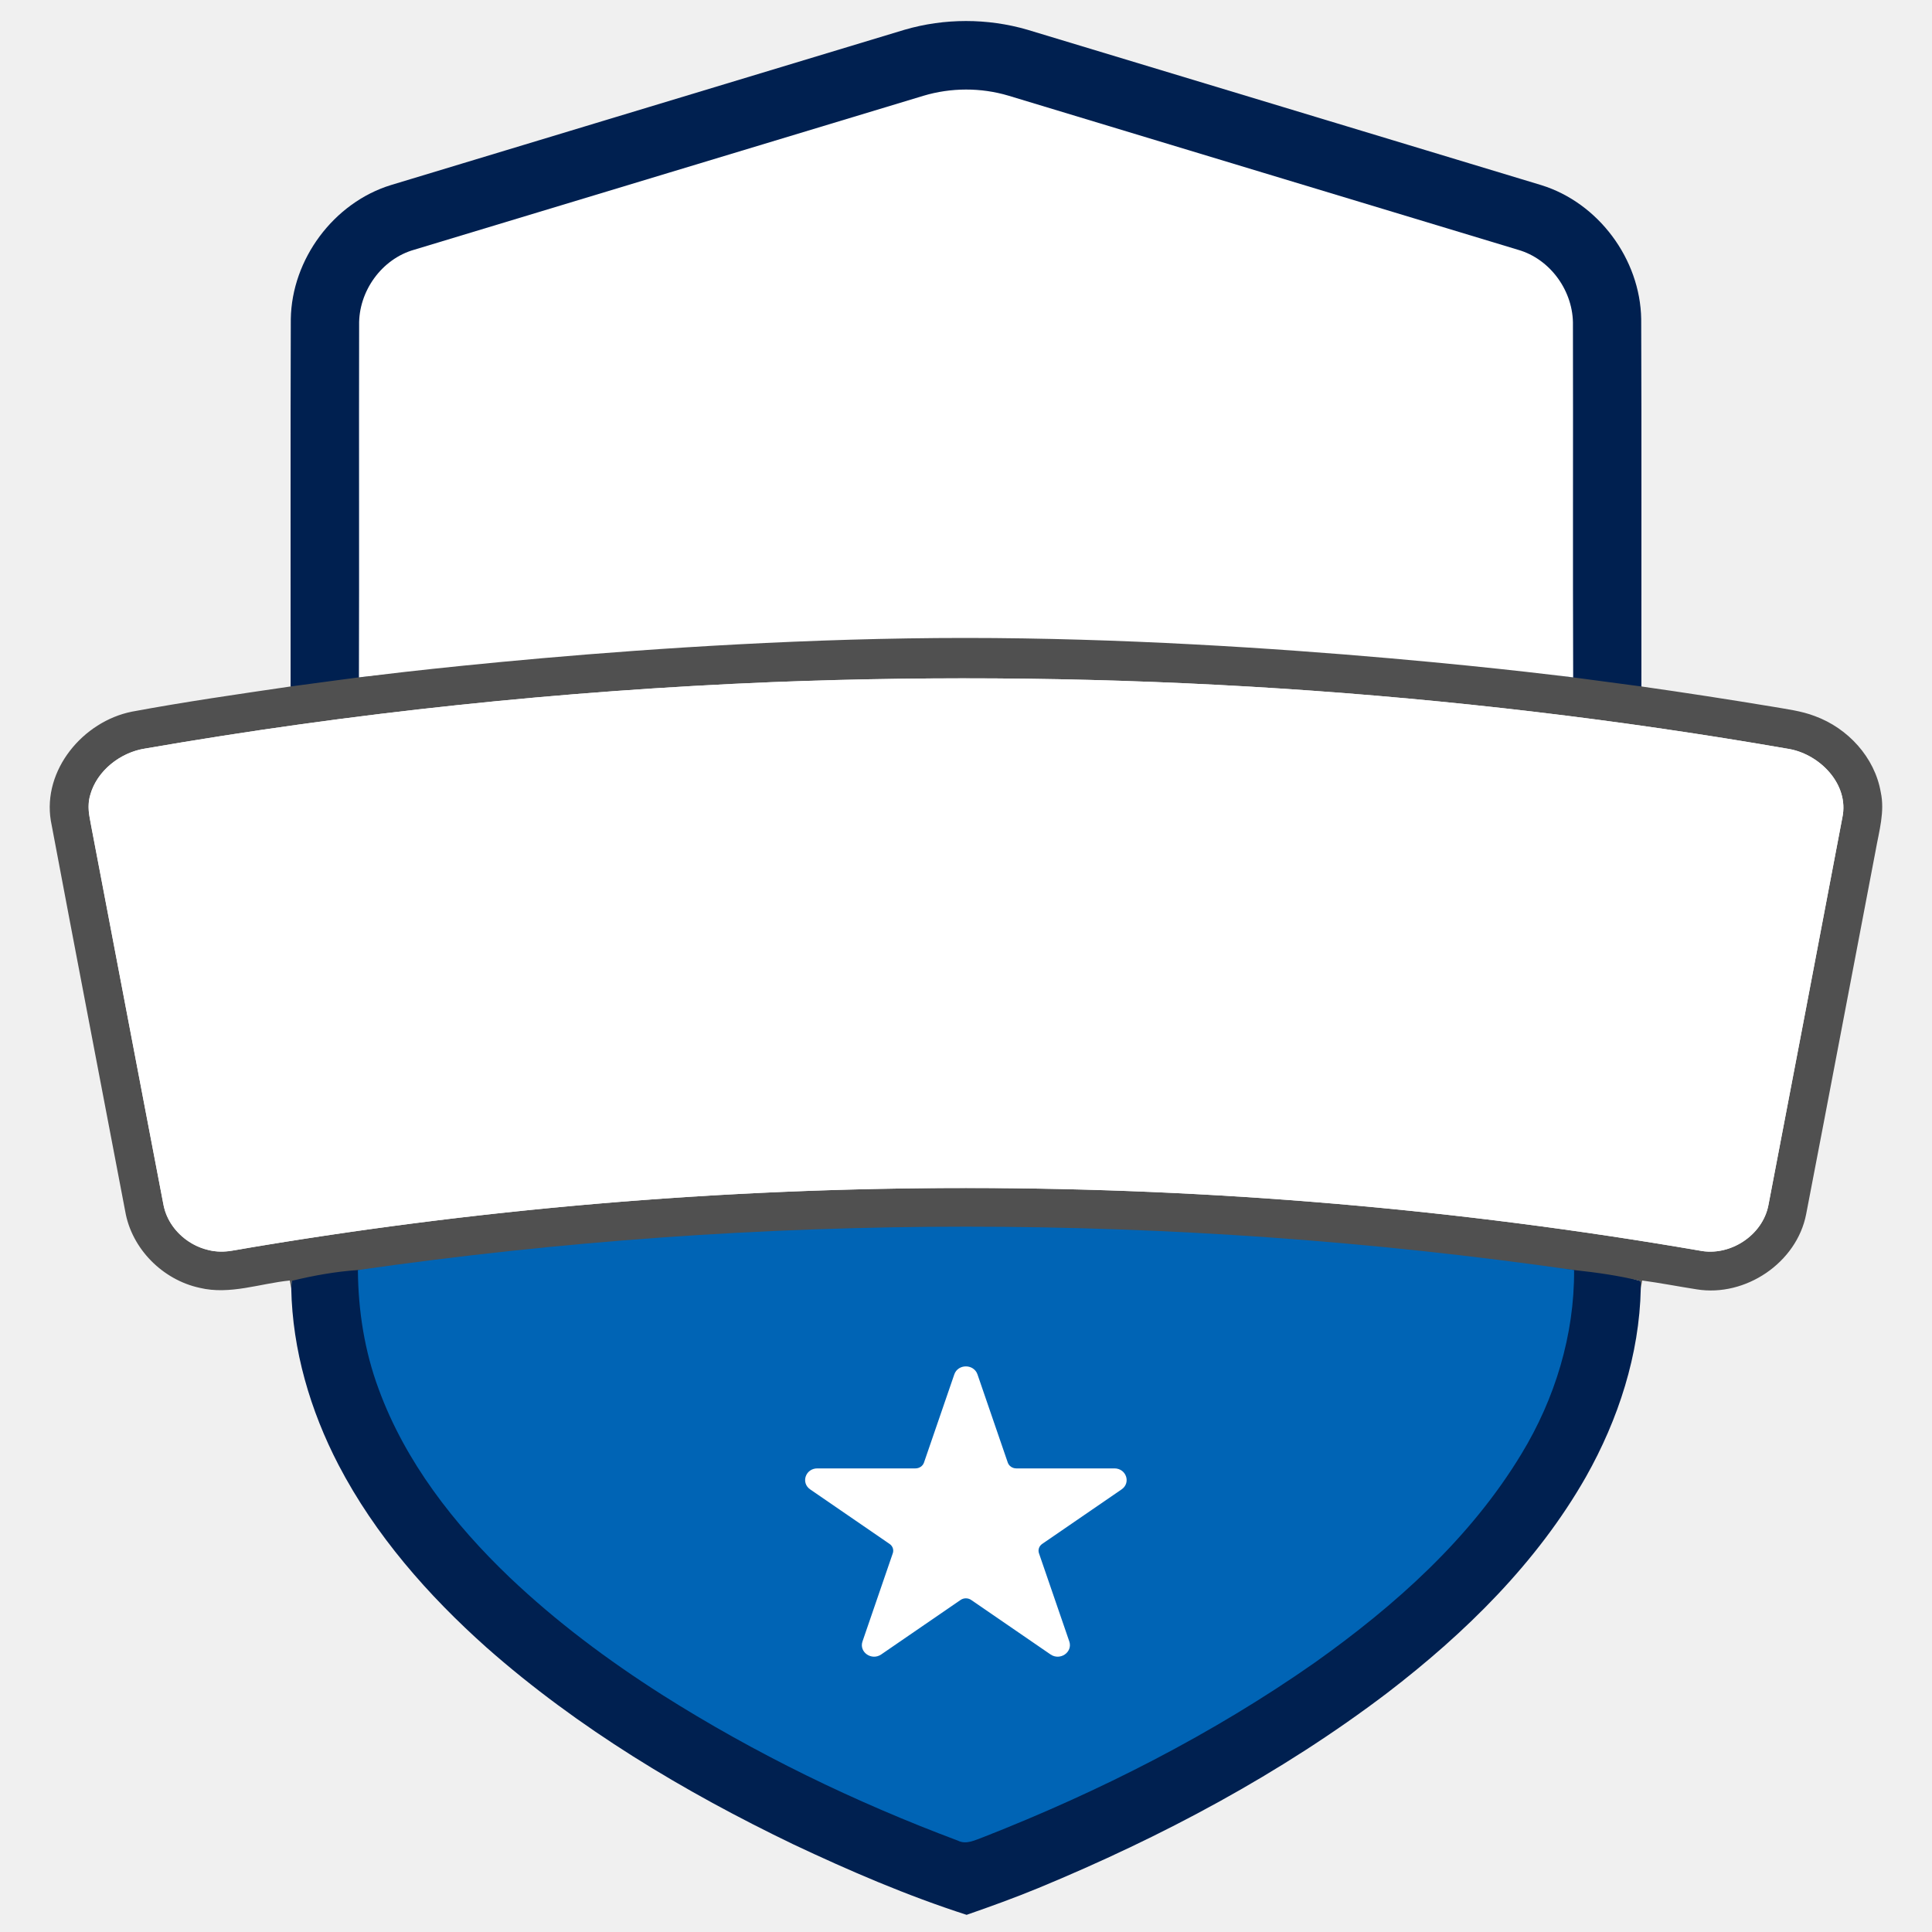
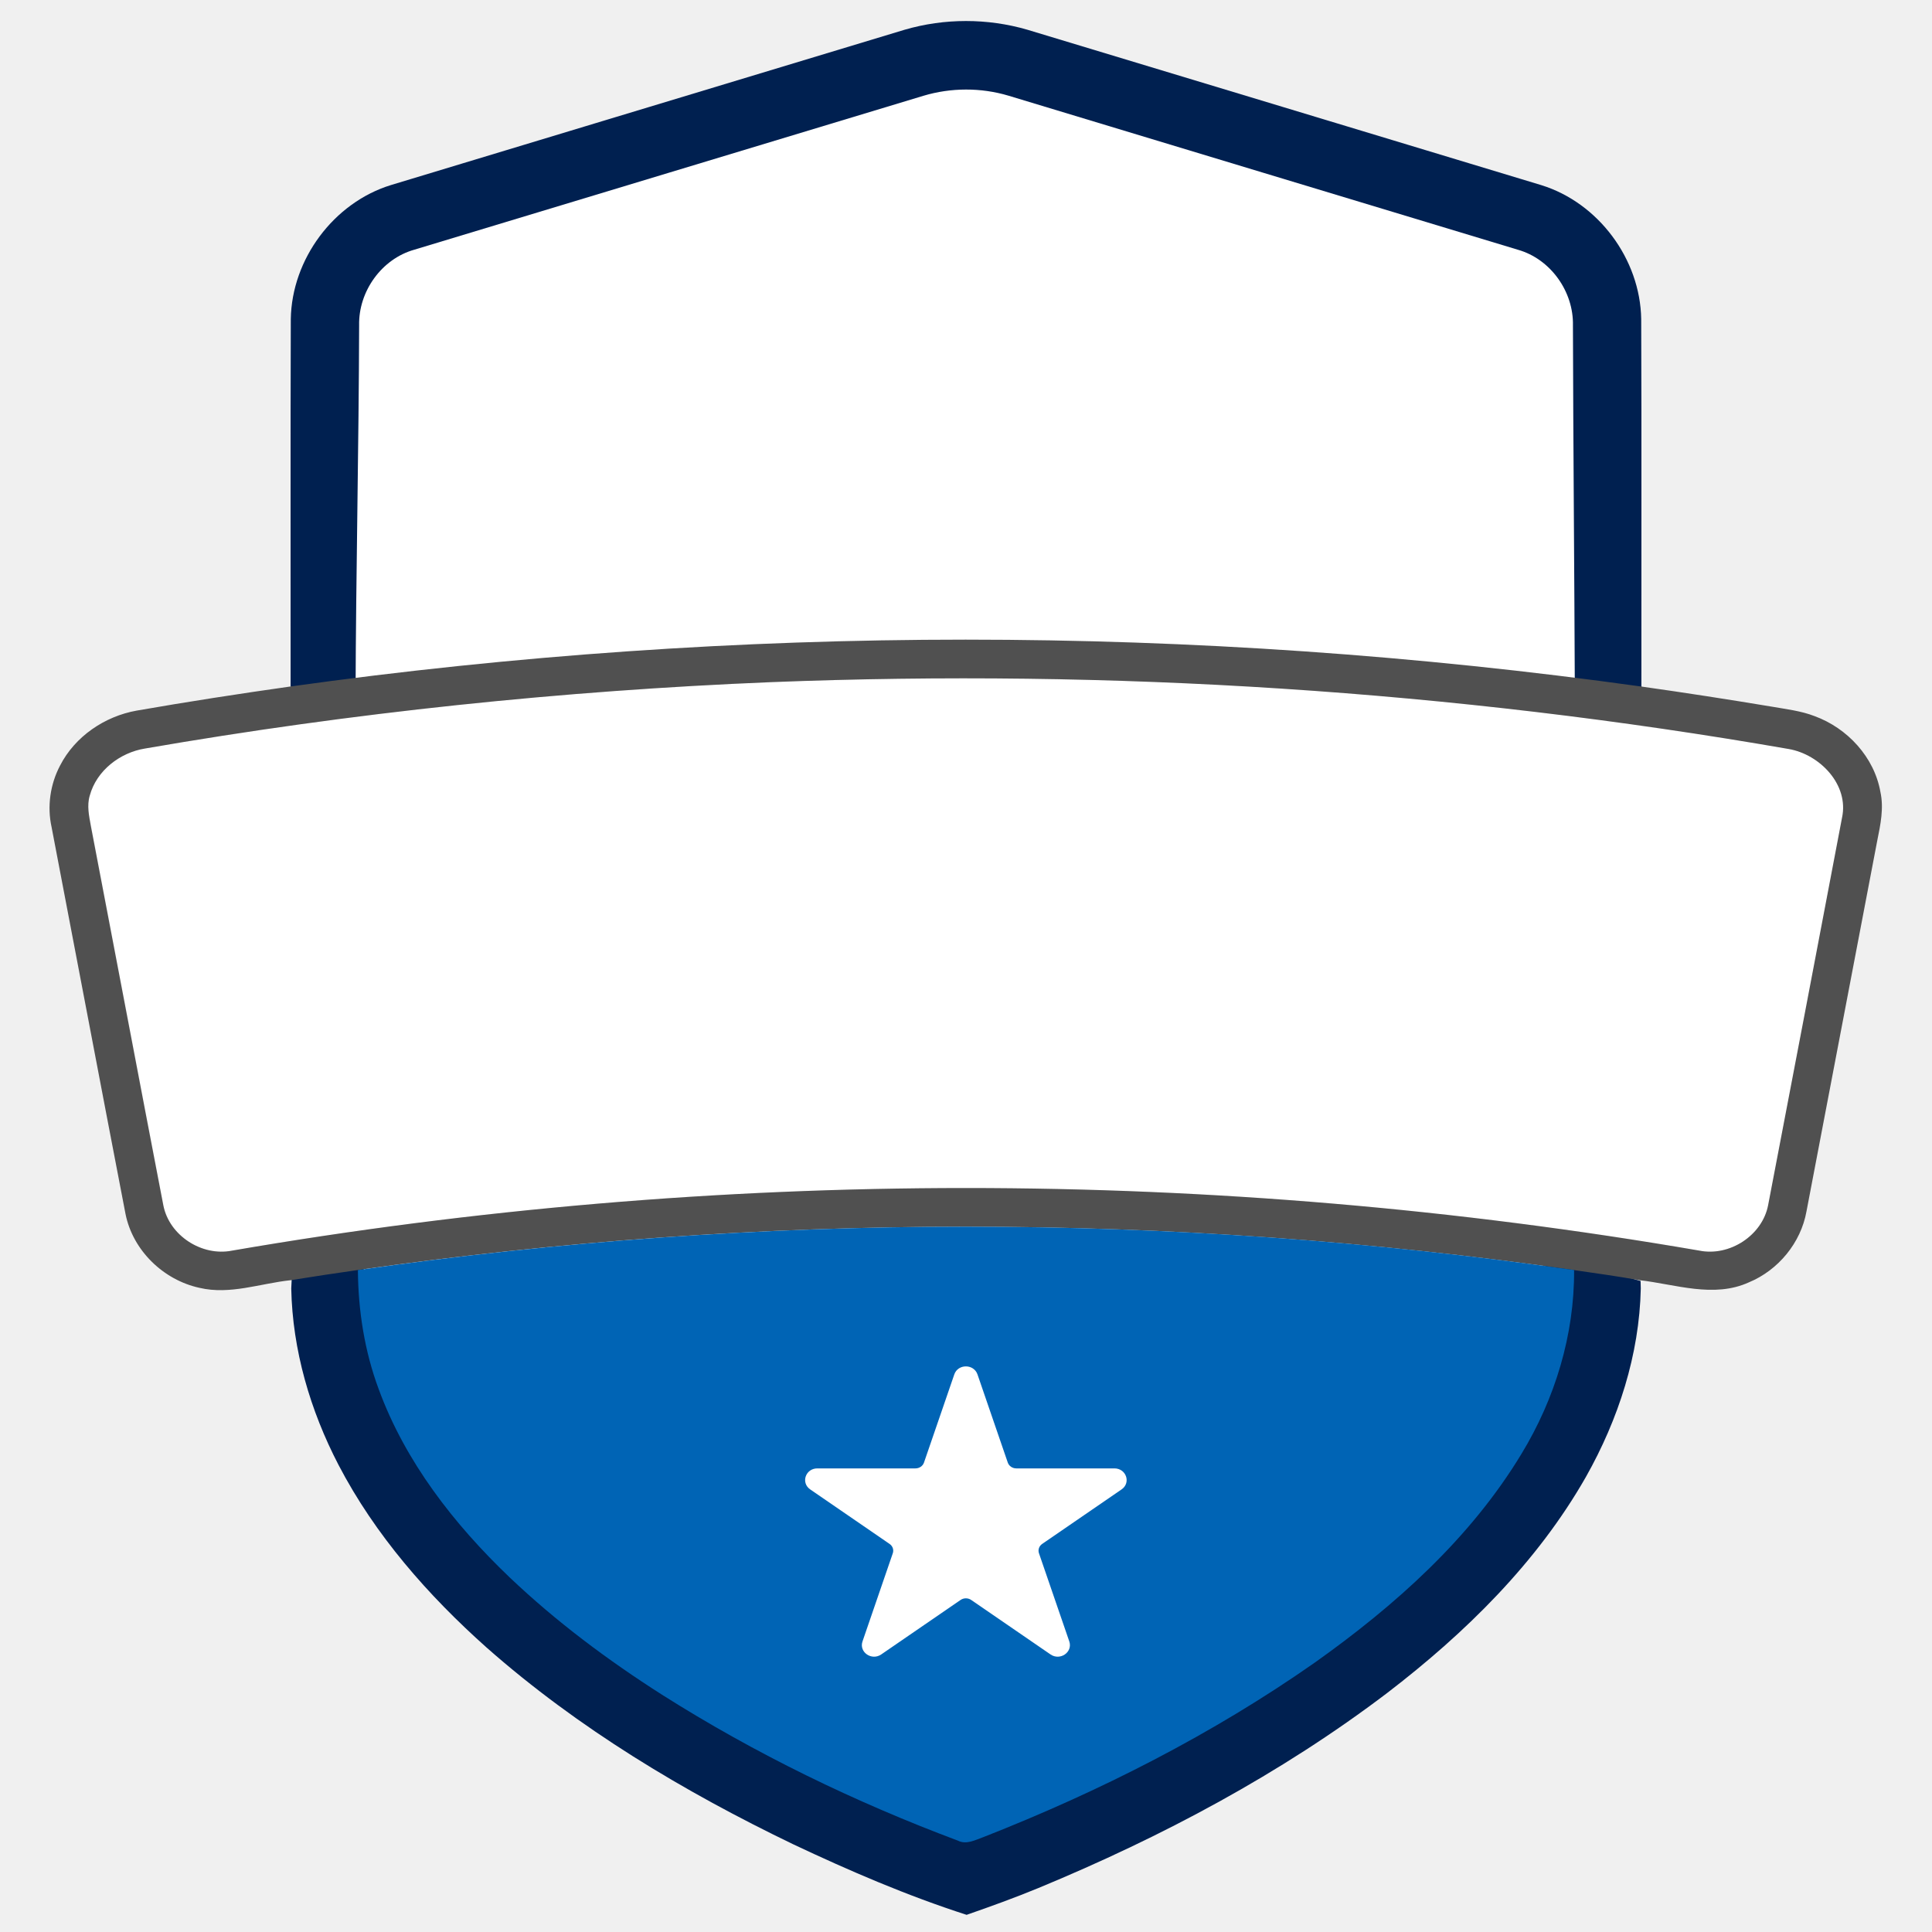
<svg xmlns="http://www.w3.org/2000/svg" xmlns:ns1="https://boxy-svg.com" width="600pt" height="600pt" viewBox="0 0 600 600" version="1.1">
  <defs>
    <ns1:guide x="300.15" y="209.571" angle="0" />
  </defs>
  <g id="#002050ff">
    <path fill="#002050" opacity="1.00" d="M 280.93 9.24 C 293.29 5.63 306.66 5.63 319.02 9.22 C 372.22 25.33 425.45 41.36 478.65 57.49 C 496.42 62.99 509.39 80.5 509.69 99.07 C 509.84 137.11 509.71 175.15 509.75 213.19 C 517.089 221.79 483.785 218.653 471.704 213.838 C 471.574 177.398 465.273 139.977 465.193 103.547 C 465.433 93.047 471.641 87.376 461.481 84.496 C 408.751 68.526 361.451 55.114 308.741 39.134 C 300.171 36.574 295.845 35.107 287.285 37.667 C 234.575 53.617 189.773 69.527 137.063 85.477 C 126.923 88.337 123.706 96.931 123.906 107.401 C 123.826 143.871 114.543 179.35 114.433 215.81 C 107.003 217.861 95.272 218.335 90.25 213.19 C 90.29 175.15 90.17 137.11 90.31 99.08 C 90.61 80.48 103.62 62.95 121.42 57.47 C 174.58 41.36 227.77 25.34 280.93 9.24 Z" />
    <path fill="#002050" opacity="1.00" d="M 90.57 397.78 C 89.895 391.487 102.672 387.468 112.141 387.989 C 112.231 400.569 123.119 415.141 127.519 426.961 C 135.789 449.521 146.45 468.901 163.68 485.371 C 178.15 499.131 192.744 508.664 209.574 519.384 C 238.454 537.674 262.447 546.243 294.447 558.223 C 297.147 559.613 304.386 562.492 306.956 561.582 C 343.086 547.402 371.05 531.674 402.89 509.384 C 427.74 491.734 449.664 471.389 465.564 445.079 C 475.984 427.949 480.052 408.109 479.932 387.989 C 486.812 389.099 502.72 396.14 509.5 397.82 C 509.52 398.4 509.54 399.56 509.56 400.14 C 509.13 420.71 502.59 440.82 492.53 458.65 C 477.34 485.33 455.01 507.21 430.81 525.76 C 397.75 550.86 360.8 570.49 322.52 586.33 C 315.17 589.36 307.7 592.06 300.19 594.67 C 281.71 588.72 263.85 581.02 246.3 572.74 C 212.3 556.36 179.55 536.74 151.17 511.71 C 132.92 495.44 116.48 476.72 105.13 454.94 C 96.35 438.05 90.83 419.25 90.45 400.16 C 90.48 399.56 90.54 398.37 90.57 397.78 Z" />
  </g>
  <g id="#505050ff">
-     <path opacity="1.00" d="M 300 184.751 L 488.55 210.37 C 495.61 211.33 502.69 212.22 509.75 213.19 C 523.35 215.12 536.91 217.22 550.46 219.46 C 554.89 220.24 559.42 220.77 563.65 222.4 C 573.84 226.13 582.2 235.16 584.08 245.99 C 585.4 252.05 583.56 258.12 582.51 264.07 C 575.3 301.73 568.19 339.41 560.92 377.06 C 558 392.18 542.03 402.87 526.94 400.42 C 521.27 399.54 515.65 398.44 509.97 397.67 C 509.86 398.29 509.66 399.52 509.56 400.14 C 509.54 399.56 509.52 398.4 509.5 397.82 C 502.72 396.14 495.779 395.171 488.85 394.43 C 364.65 381.143 237.927 385.967 111.15 394.43 C 104.216 394.893 97.34 396.14 90.57 397.78 C 90.54 398.37 90.48 399.56 90.45 400.16 C 90.34 399.53 90.12 398.29 90.01 397.67 C 80.71 398.6 71.38 402.21 62.01 399.95 C 50.53 397.47 40.9 387.84 38.89 376.19 C 31.19 335.77 23.4 295.35 15.79 254.91 C 13.17 239.11 25.81 224.04 40.97 221.01 C 57.32 217.97 73.79 215.6 90.25 213.19 C 97.31 212.22 111.46 210.36 111.46 210.36 M 239.59 211.85 C 174.4 214.51 109.37 221.33 45.09 232.47 C 35.17 233.9 25.6 243.38 27.85 253.92 C 35.39 293.8 43.06 333.67 50.64 373.54 C 51.8 380.75 57.74 386.68 64.81 388.22 C 68.53 389.22 72.37 388.39 76.07 387.72 C 225.27 362.47 378.73 362.69 527.86 388.39 C 537.2 390.26 547.38 383.72 549.19 374.29 C 556.89 334.16 564.55 294.03 572.16 253.89 C 574.38 243.33 564.77 233.86 554.85 232.46 C 450.88 214.44 345.01 207.69 239.59 211.85 Z" fill="#505050" />
-     <path opacity="1.00" d="M 286.8 29.74 C 295.36 27.18 304.64 27.16 313.21 29.72 C 365.92 45.7 418.67 61.59 471.4 77.56 C 481.56 80.44 488.73 90.57 488.49 101.07 C 488.57 137.5 488.43 173.93 488.56 210.37 C 492.09 210.85 395.854 198.121 299.817 198.12 C 203.777 198.119 107.935 210.845 111.47 210.36 C 111.58 173.9 111.45 137.43 111.53 100.96 C 111.33 90.49 118.51 80.41 128.65 77.55 C 181.36 61.6 234.09 45.69 286.8 29.74" style="fill: rgb(255, 255, 255);" />
+     <path opacity="1.00" d="M 286.8 29.74 C 295.36 27.18 304.64 27.16 313.21 29.72 C 365.92 45.7 418.67 61.59 471.4 77.56 C 481.56 80.44 488.73 90.57 488.49 101.07 C 488.57 137.5 488.951 179.138 489.081 215.578 C 492.611 216.058 396.896 205.412 300.859 205.411 C 204.819 205.41 106.893 215.532 110.428 215.047 C 110.538 178.587 111.45 137.43 111.53 100.96 C 111.33 90.49 118.51 80.41 128.65 77.55 C 181.36 61.6 234.09 45.69 286.8 29.74" style="fill: rgb(255, 255, 255);" />
    <path fill="#ffffff" opacity="1.00" d="M 239.65 211.84 C 345.3 207.69 451.42 214.46 555.61 232.61 C 565.25 234.29 574.37 243.67 572.15 253.95 C 564.54 294.05 556.89 334.13 549.21 374.22 C 547.43 383.68 537.22 390.28 527.85 388.39 C 377.41 362.47 222.56 362.47 72.11 388.4 C 62.79 390.25 52.64 383.73 50.81 374.32 C 43.25 335.08 35.85 295.8 28.31 256.55 C 27.75 253.42 27.01 250.16 27.97 247.04 C 30.08 239.3 37.35 233.71 45.11 232.46 C 109.41 221.33 174.45 214.51 239.65 211.84" />
+     <path fill="#505050" opacity="1.00" d="M 90.16 213.202 C 229.097 193.792 370.717 193.802 509.657 213.202 C 523.227 215.112 536.767 217.212 550.287 219.462 C 554.727 220.242 559.277 220.752 563.517 222.392 C 573.717 226.112 582.079 235.132 583.979 245.952 C 585.079 250.972 584.009 256.072 583.009 261.012 C 575.657 299.412 568.357 337.822 561.017 376.222 C 559.267 385.982 552.257 394.462 543.137 398.242 C 532.207 403.222 520.327 398.842 509.107 397.562 C 502.337 396.362 495.527 395.402 488.717 394.422 C 363.697 376.472 236.127 376.472 111.1 394.422 C 104.14 395.412 97.18 396.462 90.24 397.582 C 80.85 398.572 71.43 402.192 61.96 399.952 C 50.75 397.532 41.24 388.332 38.98 377.012 C 31.26 336.982 23.7 296.912 16.02 256.872 C 14.6 250.432 15.59 243.552 18.67 237.722 C 23.3 228.702 32.51 222.462 42.41 220.692 C 58.28 217.922 74.21 215.462 90.16 213.202 M 239.557 211.842 C 174.357 214.512 109.32 221.332 45.02 232.462 C 37.26 233.712 29.99 239.302 27.88 247.042 C 26.92 250.162 27.66 253.422 28.22 256.552 C 35.76 295.802 43.16 335.082 50.72 374.322 C 52.55 383.732 62.7 390.252 72.02 388.402 C 222.467 362.472 377.317 362.472 527.757 388.392 C 537.127 390.282 547.337 383.682 549.117 374.222 C 556.797 334.132 564.447 294.052 572.057 253.952 C 574.277 243.672 565.157 234.292 555.517 232.612 C 451.327 214.462 345.207 207.692 239.557 211.842 Z" />
  </g>
  <g id="#0064b5ff">
    <path fill="#0064b5" opacity="1.00" d="M 111.15 394.43 C 236.2 376.47 363.8 376.47 488.85 394.43 C 488.97 414.55 482.92 434.39 472.5 451.52 C 456.6 477.83 433.19 498.67 408.34 516.32 C 376.5 538.61 341.6 556.32 305.47 570.5 C 302.9 571.41 300.12 572.99 297.42 571.6 C 265.42 559.62 234.49 544.61 205.61 526.32 C 188.78 515.6 172.7 503.59 158.23 489.83 C 141 473.36 125.88 453.98 117.61 431.42 C 113.21 419.6 111.24 407.01 111.15 394.43" />
  </g>
  <path d="M 296.841 426.989 C 297.821 424.132 302.107 424.132 303.091 426.989 L 312.501 454.375 C 312.941 455.655 314.203 456.524 315.629 456.524 L 346.1 456.524 C 349.281 456.524 350.603 460.375 348.032 462.138 L 323.377 479.067 C 322.229 479.856 321.748 481.259 322.188 482.538 L 331.605 509.924 C 332.584 512.782 329.121 515.158 326.545 513.396 L 301.896 496.467 C 300.746 495.678 299.18 495.678 298.032 496.467 L 273.382 513.396 C 270.806 515.158 267.343 512.782 268.329 509.924 L 277.74 482.538 C 278.179 481.259 277.699 479.856 276.549 479.067 L 251.9 462.138 C 249.324 460.375 250.646 456.524 253.826 456.524 L 284.297 456.524 C 285.724 456.524 286.985 455.655 287.425 454.375 L 296.841 426.989 Z" stroke-linecap="round" stroke-linejoin="round" style="fill-rule: nonzero; fill: rgb(255, 255, 255); stroke: rgb(255, 255, 255);" />
</svg>
